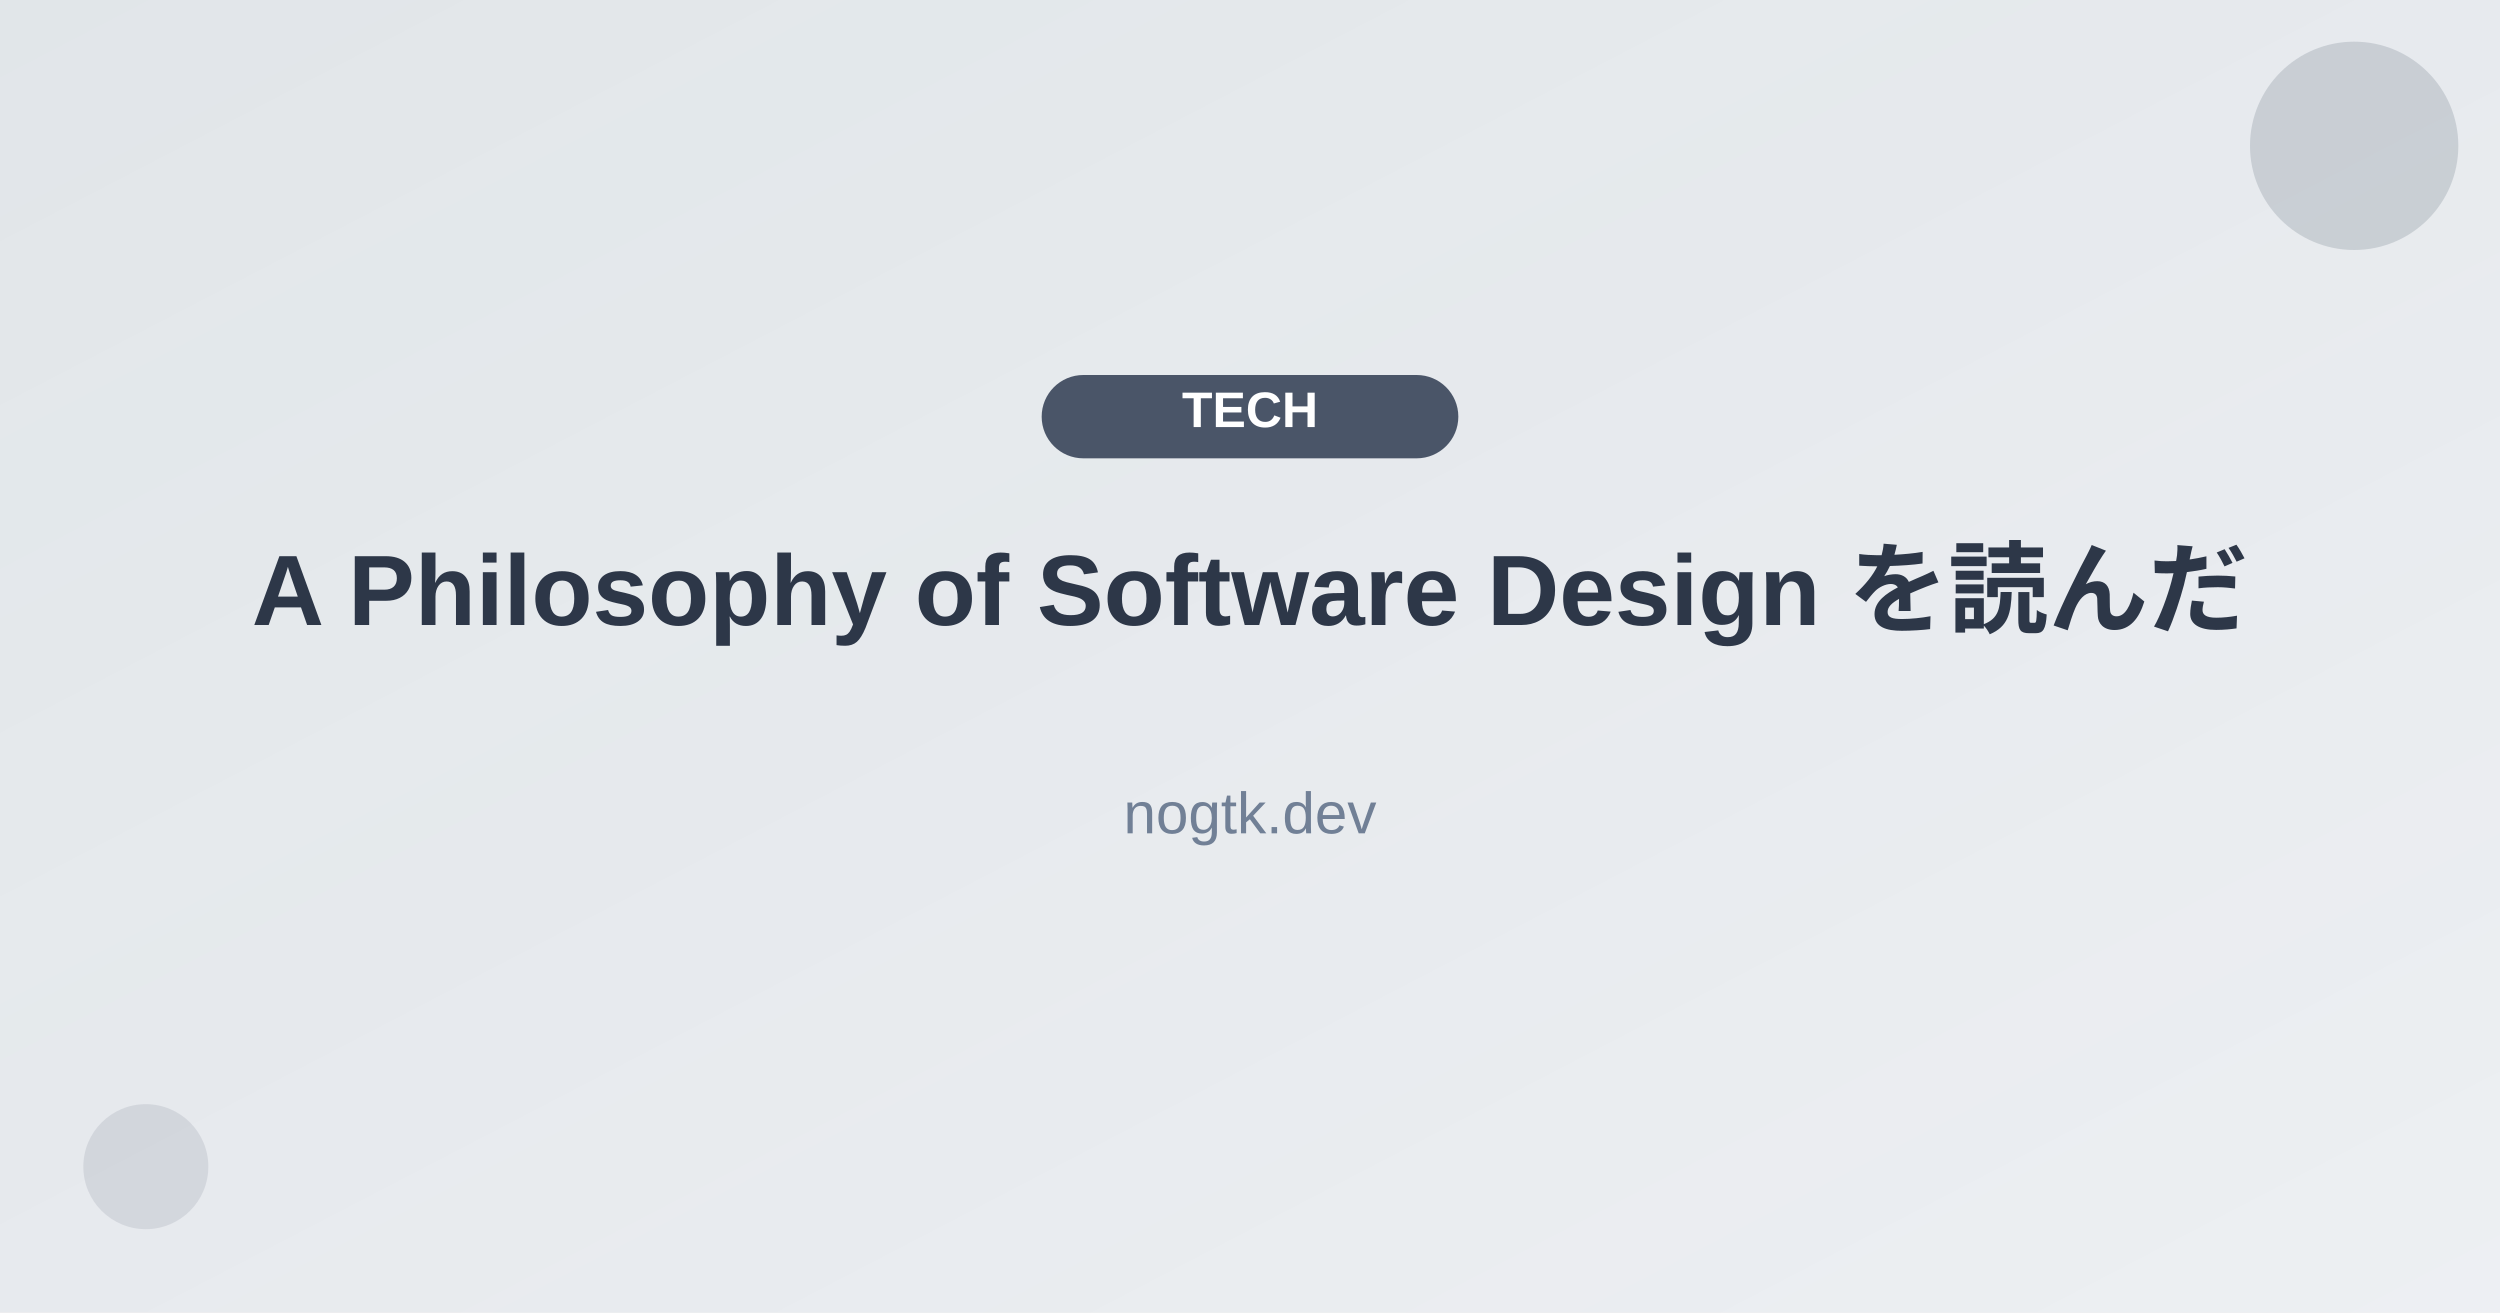
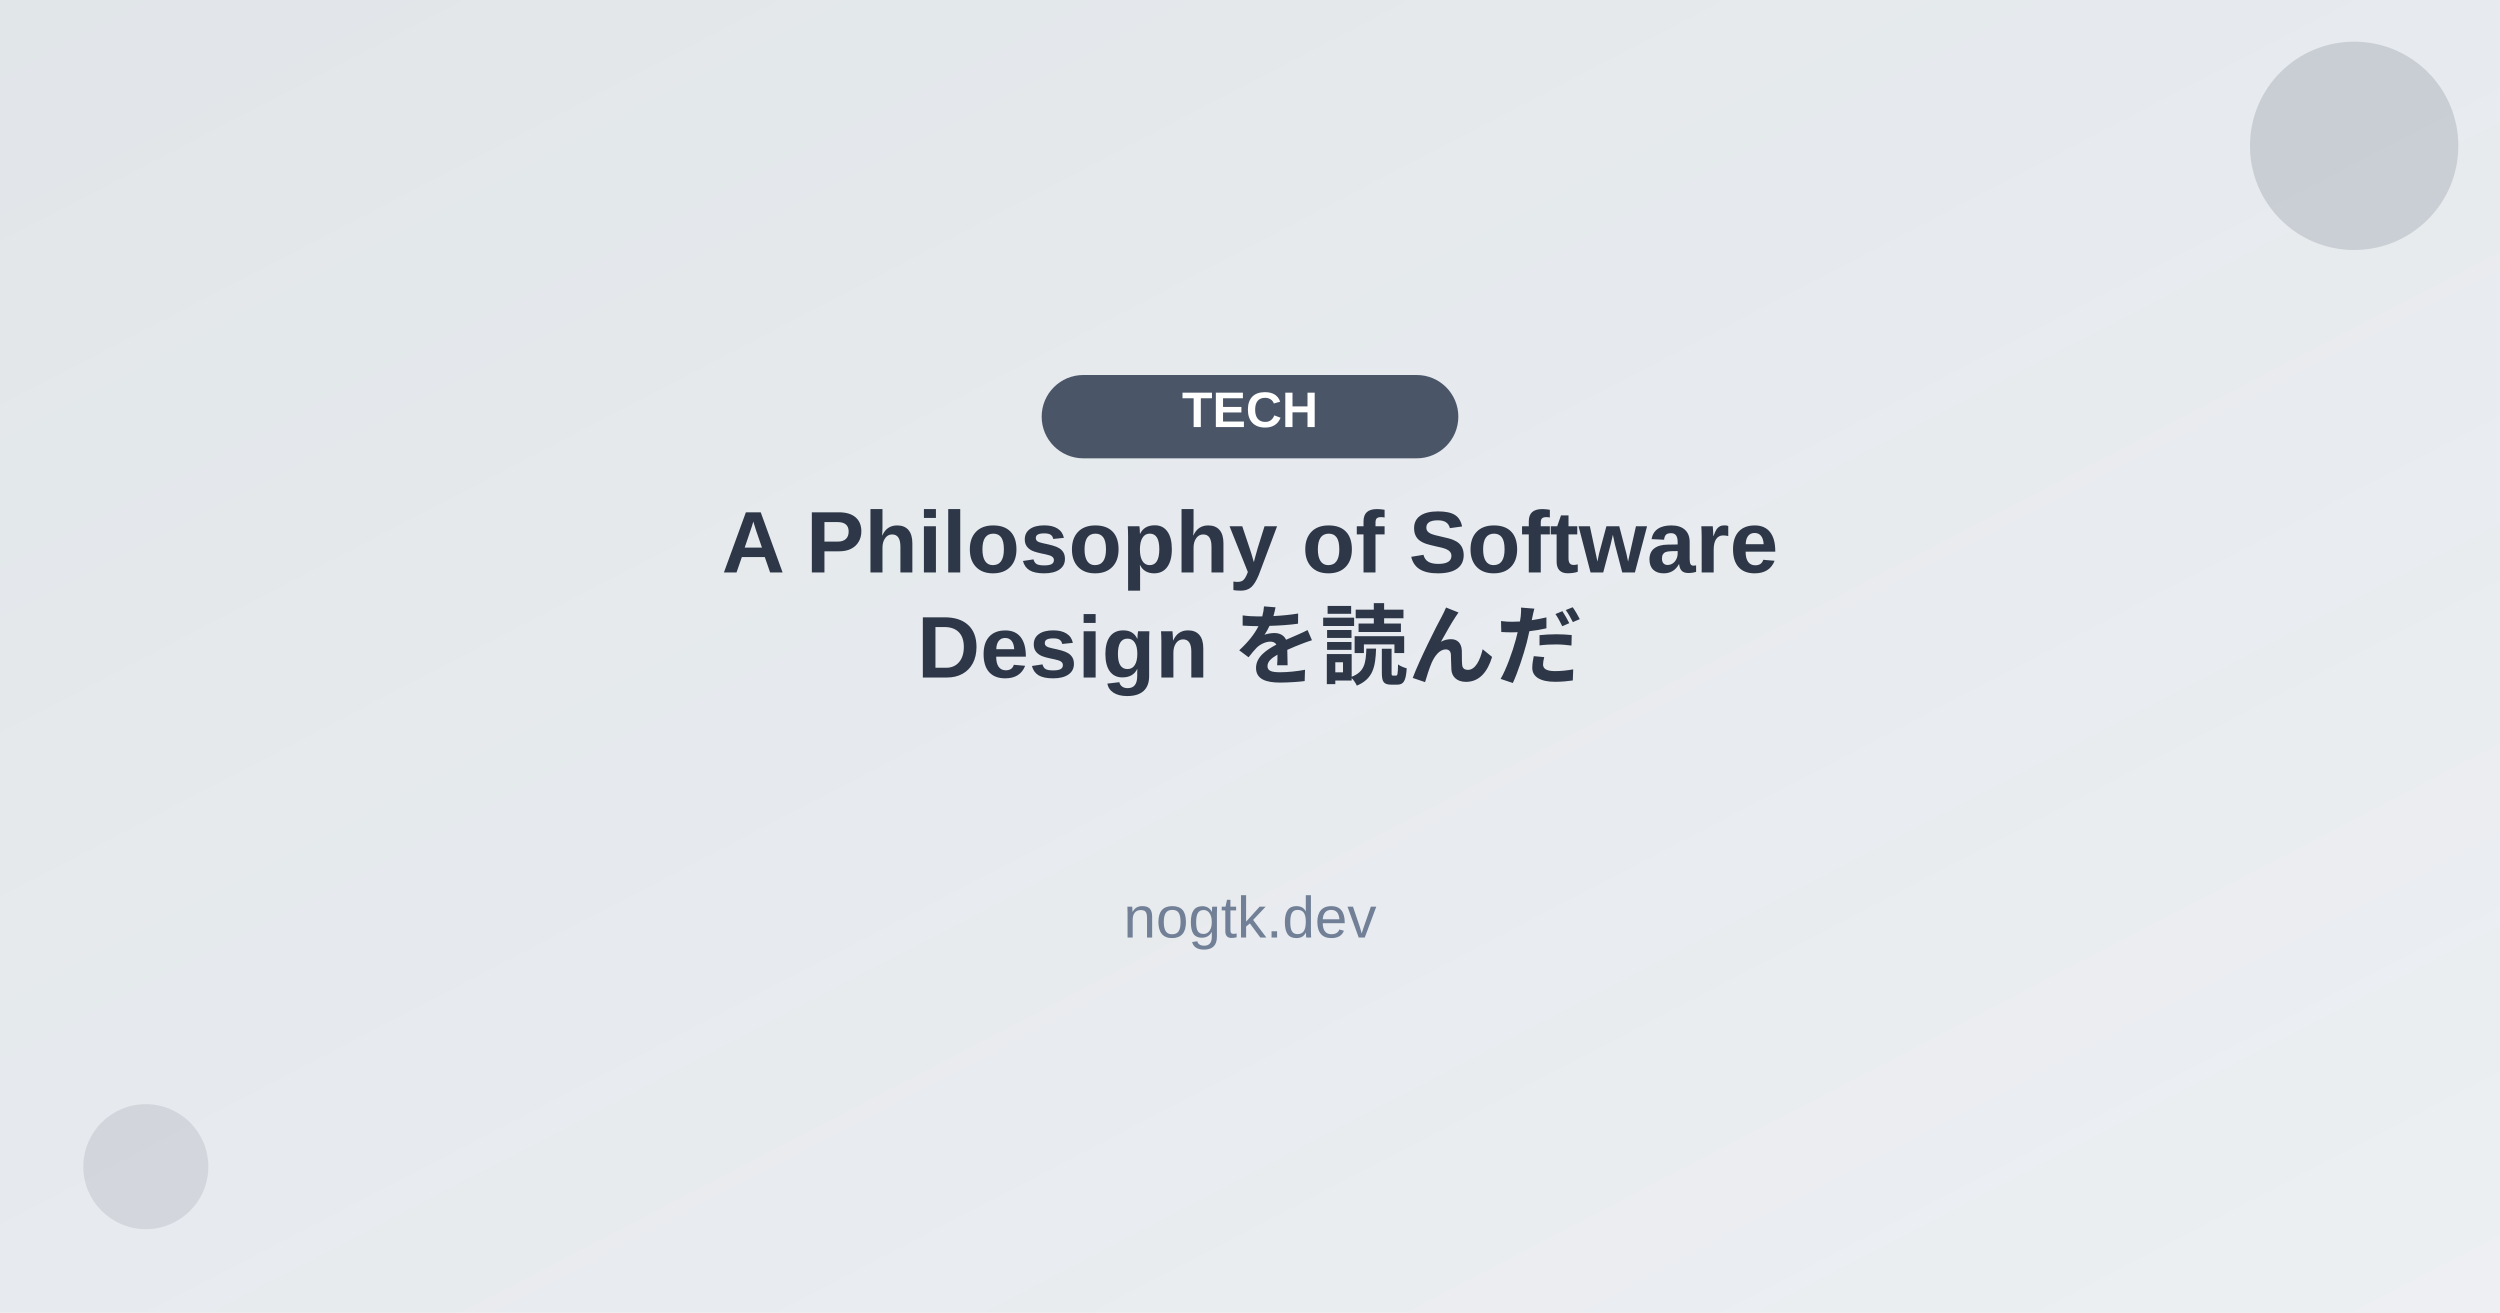
<svg xmlns="http://www.w3.org/2000/svg" width="1200" height="630">
  <defs>
    <linearGradient id="bg" x1="0%" y1="0%" x2="100%" y2="100%">
      <stop offset="0%" style="stop-color:#4A556820;stop-opacity:1" />
      <stop offset="100%" style="stop-color:#4A556810;stop-opacity:1" />
    </linearGradient>
  </defs>
  <rect width="100%" height="100%" fill="#f7fafc" />
  <rect width="100%" height="100%" fill="url(#bg)" />
  <circle cx="1130" cy="70" r="50" fill="#4A556830" />
  <circle cx="70" cy="560" r="30" fill="#4A556820" />
  <rect x="500" y="180" width="200" height="40" rx="20" fill="#4A5568" />
  <text x="600" y="205" text-anchor="middle" fill="white" font-family="Arial, sans-serif" font-size="24" font-weight="bold">TECH</text>
-   <text x="600" y="300" text-anchor="middle" fill="#2D3748" font-family="Arial, sans-serif" font-size="48" font-weight="bold">A Philosophy of Software Design を読んだ</text>
-   <text x="600" y="400" text-anchor="middle" fill="#718096" font-family="Arial, sans-serif" font-size="28">nogtk.dev</text>
+   <text x="600" y="274.8" text-anchor="middle" fill="#2D3748" font-family="Arial, sans-serif" font-size="42" font-weight="bold">A Philosophy of Software</text>
+   <text x="600" y="325.2" text-anchor="middle" fill="#2D3748" font-family="Arial, sans-serif" font-size="42" font-weight="bold">Design を読んだ</text>
+   <text x="600" y="450" text-anchor="middle" fill="#718096" font-family="Arial, sans-serif" font-size="28">nogtk.dev</text>
</svg>
